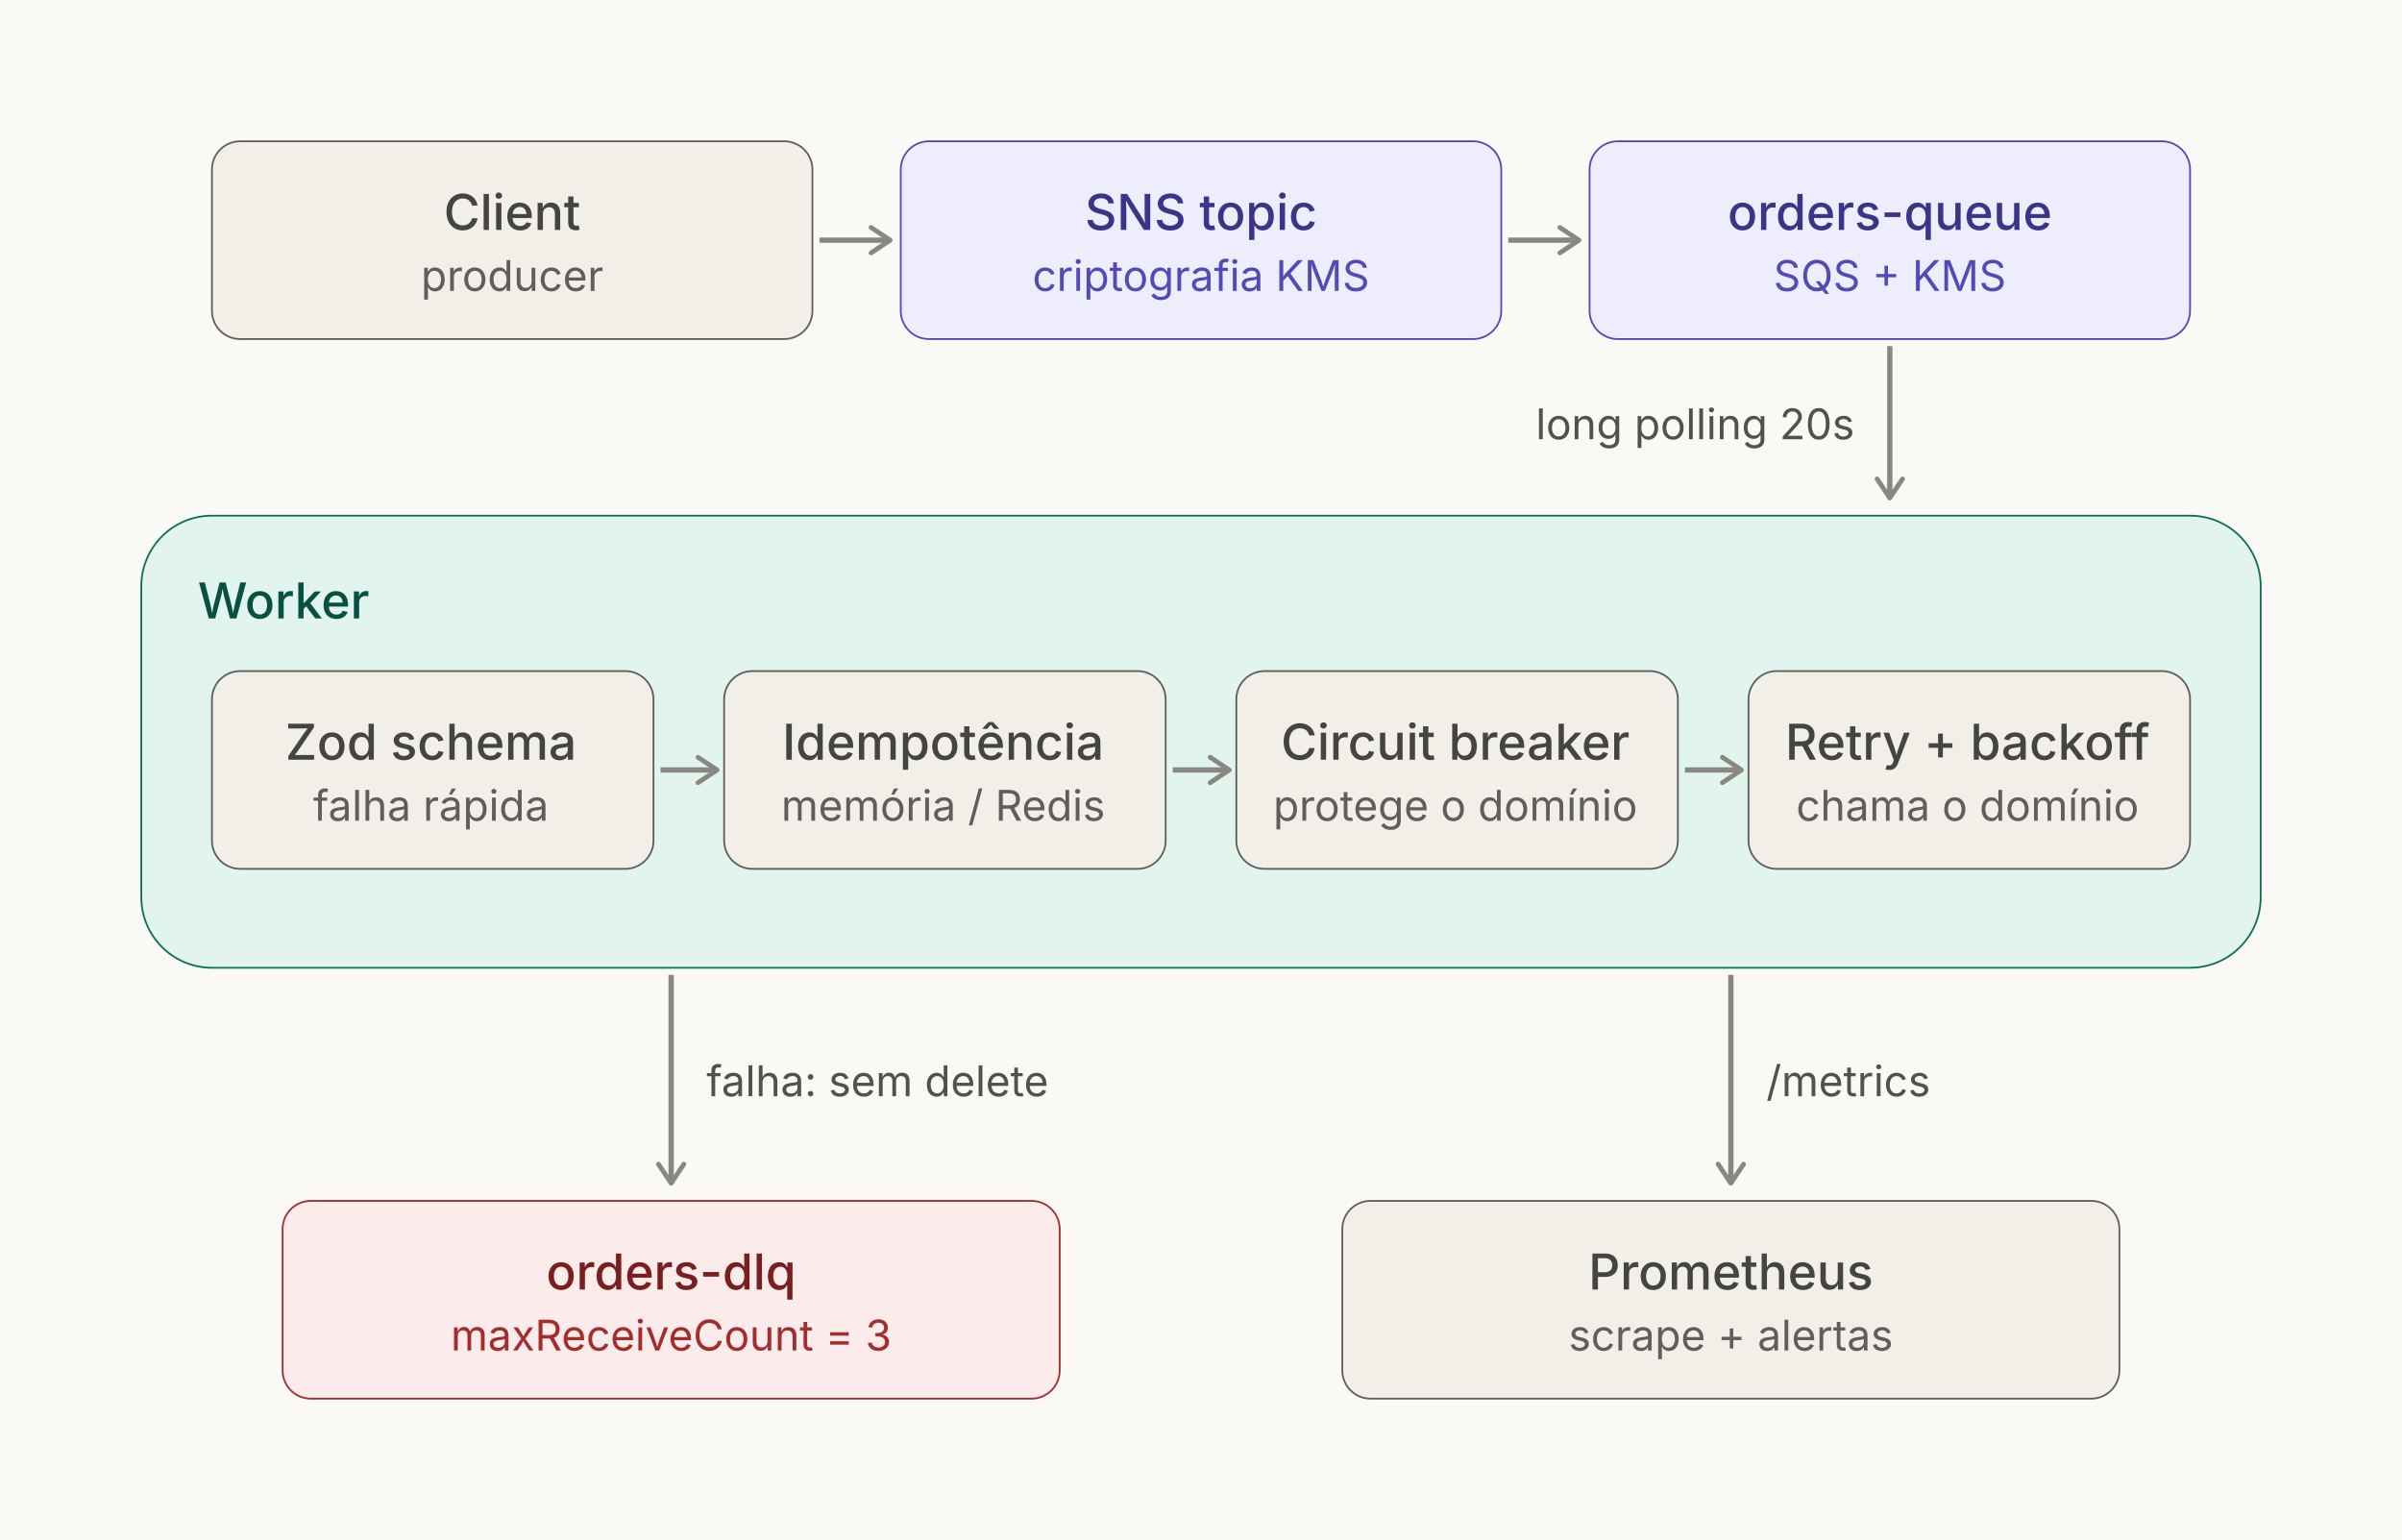
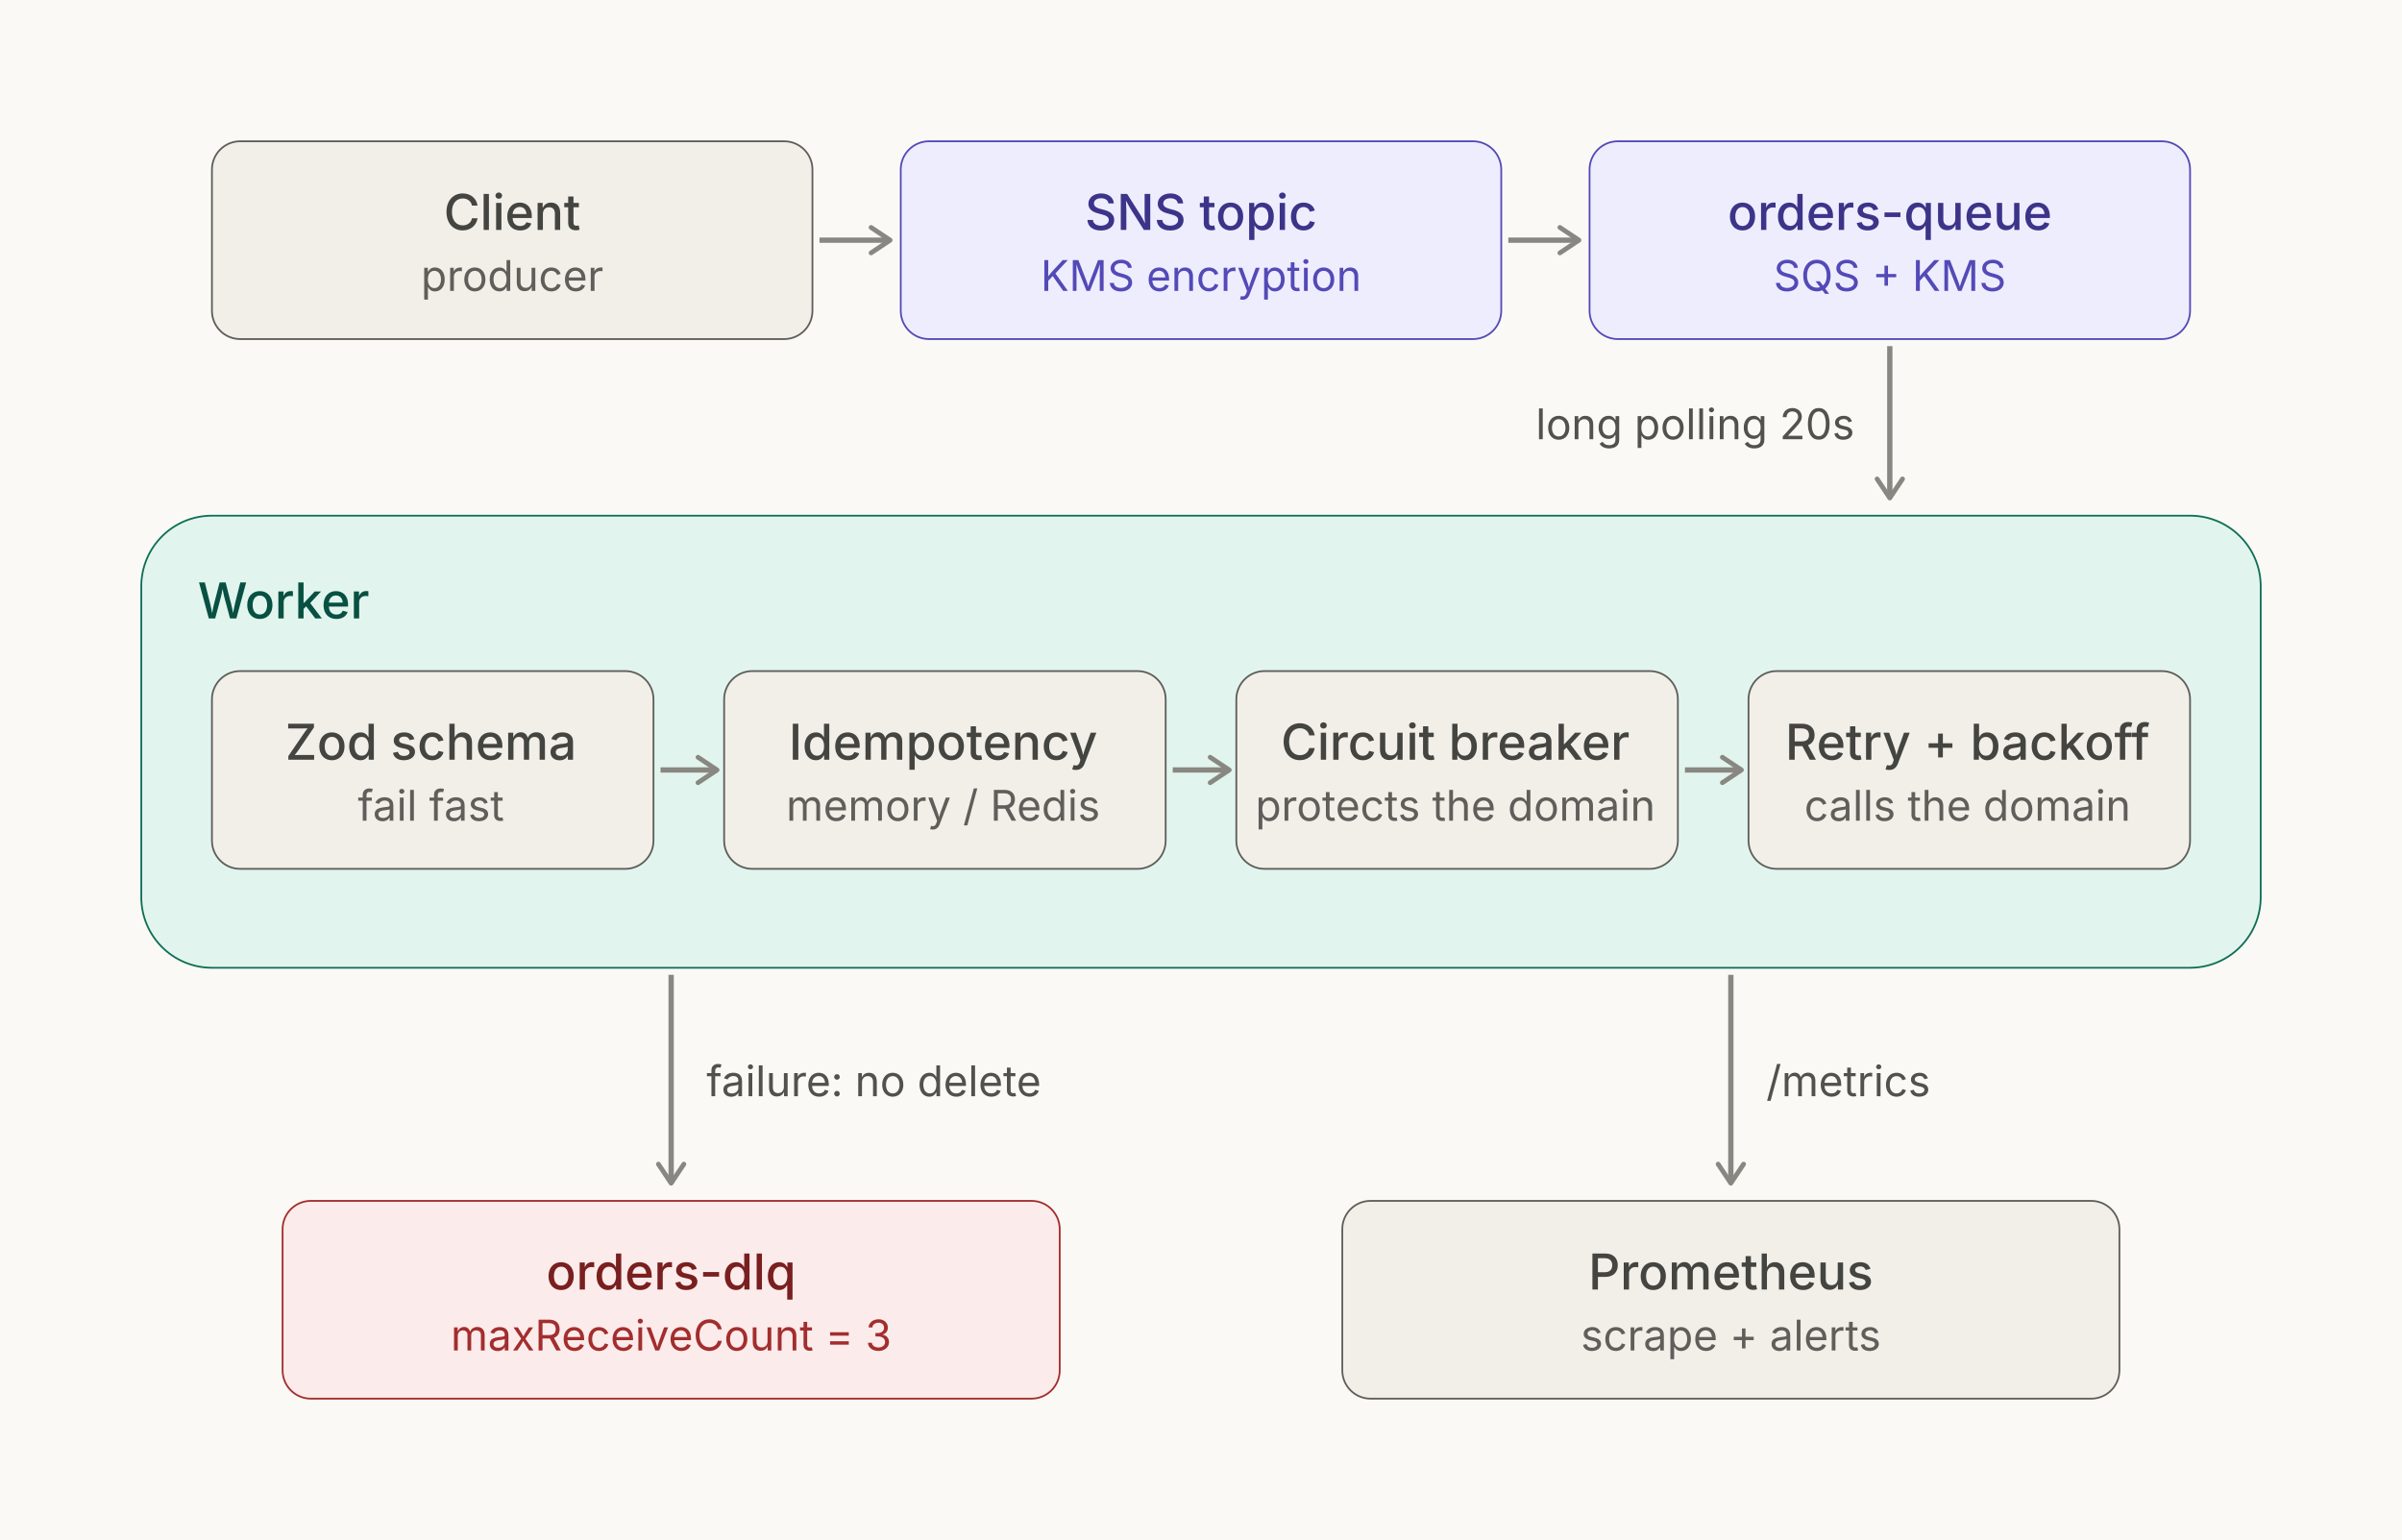
<svg xmlns="http://www.w3.org/2000/svg" width="100%" viewBox="0 0 680 436" role="img" style="">
  <defs>
    <marker id="arrow" viewBox="0 0 10 10" refX="8" refY="5" markerWidth="6" markerHeight="6" orient="auto-start-reverse">
      <path d="M2 1L8 5L2 9" fill="none" stroke="context-stroke" stroke-width="1.5" stroke-linecap="round" stroke-linejoin="round" />
    </marker>
  </defs>
  <rect x="0" y="0" width="680" height="436" fill="rgb(250, 249, 245)" />
  <g style="fill:rgb(0, 0, 0);stroke:none;color:rgb(11, 11, 11);stroke-width:1px;stroke-linecap:butt;stroke-linejoin:miter;opacity:1;font-family:&quot;Anthropic Sans&quot;, -apple-system, BlinkMacSystemFont, &quot;Segoe UI&quot;, sans-serif;font-size:16px;font-weight:400;text-anchor:start;dominant-baseline:auto">
    <rect x="60" y="40" width="170" height="56" rx="8" stroke-width="0.5" style="fill:rgb(241, 239, 232);stroke:rgb(95, 94, 90);color:rgb(11, 11, 11);stroke-width:0.5px;stroke-linecap:butt;stroke-linejoin:miter;opacity:1;font-family:&quot;Anthropic Sans&quot;, -apple-system, BlinkMacSystemFont, &quot;Segoe UI&quot;, sans-serif;font-size:16px;font-weight:400;text-anchor:start;dominant-baseline:auto" />
    <text x="145" y="60" text-anchor="middle" dominant-baseline="central" style="fill:rgb(68, 68, 65);stroke:none;color:rgb(11, 11, 11);stroke-width:1px;stroke-linecap:butt;stroke-linejoin:miter;opacity:1;font-family:&quot;Anthropic Sans&quot;, -apple-system, BlinkMacSystemFont, &quot;Segoe UI&quot;, sans-serif;font-size:14px;font-weight:500;text-anchor:middle;dominant-baseline:central">Client</text>
    <text x="145" y="78" text-anchor="middle" dominant-baseline="central" style="fill:rgb(95, 94, 90);stroke:none;color:rgb(11, 11, 11);stroke-width:1px;stroke-linecap:butt;stroke-linejoin:miter;opacity:1;font-family:&quot;Anthropic Sans&quot;, -apple-system, BlinkMacSystemFont, &quot;Segoe UI&quot;, sans-serif;font-size:12px;font-weight:400;text-anchor:middle;dominant-baseline:central">producer</text>
  </g>
  <g style="fill:rgb(0, 0, 0);stroke:none;color:rgb(11, 11, 11);stroke-width:1px;stroke-linecap:butt;stroke-linejoin:miter;opacity:1;font-family:&quot;Anthropic Sans&quot;, -apple-system, BlinkMacSystemFont, &quot;Segoe UI&quot;, sans-serif;font-size:16px;font-weight:400;text-anchor:start;dominant-baseline:auto">
    <rect x="255" y="40" width="170" height="56" rx="8" stroke-width="0.5" style="fill:rgb(238, 237, 254);stroke:rgb(83, 74, 183);color:rgb(11, 11, 11);stroke-width:0.5px;stroke-linecap:butt;stroke-linejoin:miter;opacity:1;font-family:&quot;Anthropic Sans&quot;, -apple-system, BlinkMacSystemFont, &quot;Segoe UI&quot;, sans-serif;font-size:16px;font-weight:400;text-anchor:start;dominant-baseline:auto" />
    <text x="340" y="60" text-anchor="middle" dominant-baseline="central" style="fill:rgb(60, 52, 137);stroke:none;color:rgb(11, 11, 11);stroke-width:1px;stroke-linecap:butt;stroke-linejoin:miter;opacity:1;font-family:&quot;Anthropic Sans&quot;, -apple-system, BlinkMacSystemFont, &quot;Segoe UI&quot;, sans-serif;font-size:14px;font-weight:500;text-anchor:middle;dominant-baseline:central">SNS topic</text>
-     <text x="340" y="78" text-anchor="middle" dominant-baseline="central" style="fill:rgb(83, 74, 183);stroke:none;color:rgb(11, 11, 11);stroke-width:1px;stroke-linecap:butt;stroke-linejoin:miter;opacity:1;font-family:&quot;Anthropic Sans&quot;, -apple-system, BlinkMacSystemFont, &quot;Segoe UI&quot;, sans-serif;font-size:12px;font-weight:400;text-anchor:middle;dominant-baseline:central">criptografia KMS</text>
+     <text x="340" y="78" text-anchor="middle" dominant-baseline="central" style="fill:rgb(83, 74, 183);stroke:none;color:rgb(11, 11, 11);stroke-width:1px;stroke-linecap:butt;stroke-linejoin:miter;opacity:1;font-family:&quot;Anthropic Sans&quot;, -apple-system, BlinkMacSystemFont, &quot;Segoe UI&quot;, sans-serif;font-size:12px;font-weight:400;text-anchor:middle;dominant-baseline:central">KMS encryption</text>
  </g>
  <g style="fill:rgb(0, 0, 0);stroke:none;color:rgb(11, 11, 11);stroke-width:1px;stroke-linecap:butt;stroke-linejoin:miter;opacity:1;font-family:&quot;Anthropic Sans&quot;, -apple-system, BlinkMacSystemFont, &quot;Segoe UI&quot;, sans-serif;font-size:16px;font-weight:400;text-anchor:start;dominant-baseline:auto">
    <rect x="450" y="40" width="170" height="56" rx="8" stroke-width="0.5" style="fill:rgb(238, 237, 254);stroke:rgb(83, 74, 183);color:rgb(11, 11, 11);stroke-width:0.5px;stroke-linecap:butt;stroke-linejoin:miter;opacity:1;font-family:&quot;Anthropic Sans&quot;, -apple-system, BlinkMacSystemFont, &quot;Segoe UI&quot;, sans-serif;font-size:16px;font-weight:400;text-anchor:start;dominant-baseline:auto" />
    <text x="535" y="60" text-anchor="middle" dominant-baseline="central" style="fill:rgb(60, 52, 137);stroke:none;color:rgb(11, 11, 11);stroke-width:1px;stroke-linecap:butt;stroke-linejoin:miter;opacity:1;font-family:&quot;Anthropic Sans&quot;, -apple-system, BlinkMacSystemFont, &quot;Segoe UI&quot;, sans-serif;font-size:14px;font-weight:500;text-anchor:middle;dominant-baseline:central">orders-queue</text>
    <text x="535" y="78" text-anchor="middle" dominant-baseline="central" style="fill:rgb(83, 74, 183);stroke:none;color:rgb(11, 11, 11);stroke-width:1px;stroke-linecap:butt;stroke-linejoin:miter;opacity:1;font-family:&quot;Anthropic Sans&quot;, -apple-system, BlinkMacSystemFont, &quot;Segoe UI&quot;, sans-serif;font-size:12px;font-weight:400;text-anchor:middle;dominant-baseline:central">SQS + KMS</text>
  </g>
  <line x1="232" y1="68" x2="252" y2="68" marker-end="url(#arrow)" style="fill:none;stroke:rgb(137, 135, 129);color:rgb(11, 11, 11);stroke-width:1.5px;stroke-linecap:butt;stroke-linejoin:miter;opacity:1;font-family:&quot;Anthropic Sans&quot;, -apple-system, BlinkMacSystemFont, &quot;Segoe UI&quot;, sans-serif;font-size:16px;font-weight:400;text-anchor:start;dominant-baseline:auto" />
  <line x1="427" y1="68" x2="447" y2="68" marker-end="url(#arrow)" style="fill:none;stroke:rgb(137, 135, 129);color:rgb(11, 11, 11);stroke-width:1.5px;stroke-linecap:butt;stroke-linejoin:miter;opacity:1;font-family:&quot;Anthropic Sans&quot;, -apple-system, BlinkMacSystemFont, &quot;Segoe UI&quot;, sans-serif;font-size:16px;font-weight:400;text-anchor:start;dominant-baseline:auto" />
  <text x="525" y="120" text-anchor="end" dominant-baseline="central" style="fill:rgb(82, 81, 78);stroke:none;color:rgb(11, 11, 11);stroke-width:1px;stroke-linecap:butt;stroke-linejoin:miter;opacity:1;font-family:&quot;Anthropic Sans&quot;, -apple-system, BlinkMacSystemFont, &quot;Segoe UI&quot;, sans-serif;font-size:12px;font-weight:400;text-anchor:end;dominant-baseline:central">long polling 20s</text>
  <line x1="535" y1="98" x2="535" y2="141" marker-end="url(#arrow)" style="fill:none;stroke:rgb(137, 135, 129);color:rgb(11, 11, 11);stroke-width:1.5px;stroke-linecap:butt;stroke-linejoin:miter;opacity:1;font-family:&quot;Anthropic Sans&quot;, -apple-system, BlinkMacSystemFont, &quot;Segoe UI&quot;, sans-serif;font-size:16px;font-weight:400;text-anchor:start;dominant-baseline:auto" />
  <g style="fill:rgb(0, 0, 0);stroke:none;color:rgb(11, 11, 11);stroke-width:1px;stroke-linecap:butt;stroke-linejoin:miter;opacity:1;font-family:&quot;Anthropic Sans&quot;, -apple-system, BlinkMacSystemFont, &quot;Segoe UI&quot;, sans-serif;font-size:16px;font-weight:400;text-anchor:start;dominant-baseline:auto">
    <rect x="40" y="146" width="600" height="128" rx="20" stroke-width="0.5" style="fill:rgb(225, 245, 238);stroke:rgb(15, 110, 86);color:rgb(11, 11, 11);stroke-width:0.5px;stroke-linecap:butt;stroke-linejoin:miter;opacity:1;font-family:&quot;Anthropic Sans&quot;, -apple-system, BlinkMacSystemFont, &quot;Segoe UI&quot;, sans-serif;font-size:16px;font-weight:400;text-anchor:start;dominant-baseline:auto" />
    <text x="56" y="170" dominant-baseline="central" style="fill:rgb(8, 80, 65);stroke:none;color:rgb(11, 11, 11);stroke-width:1px;stroke-linecap:butt;stroke-linejoin:miter;opacity:1;font-family:&quot;Anthropic Sans&quot;, -apple-system, BlinkMacSystemFont, &quot;Segoe UI&quot;, sans-serif;font-size:14px;font-weight:500;text-anchor:start;dominant-baseline:central">Worker</text>
  </g>
  <g style="fill:rgb(0, 0, 0);stroke:none;color:rgb(11, 11, 11);stroke-width:1px;stroke-linecap:butt;stroke-linejoin:miter;opacity:1;font-family:&quot;Anthropic Sans&quot;, -apple-system, BlinkMacSystemFont, &quot;Segoe UI&quot;, sans-serif;font-size:16px;font-weight:400;text-anchor:start;dominant-baseline:auto">
    <rect x="60" y="190" width="125" height="56" rx="8" stroke-width="0.5" style="fill:rgb(241, 239, 232);stroke:rgb(95, 94, 90);color:rgb(11, 11, 11);stroke-width:0.5px;stroke-linecap:butt;stroke-linejoin:miter;opacity:1;font-family:&quot;Anthropic Sans&quot;, -apple-system, BlinkMacSystemFont, &quot;Segoe UI&quot;, sans-serif;font-size:16px;font-weight:400;text-anchor:start;dominant-baseline:auto" />
    <text x="122" y="210" text-anchor="middle" dominant-baseline="central" style="fill:rgb(68, 68, 65);stroke:none;color:rgb(11, 11, 11);stroke-width:1px;stroke-linecap:butt;stroke-linejoin:miter;opacity:1;font-family:&quot;Anthropic Sans&quot;, -apple-system, BlinkMacSystemFont, &quot;Segoe UI&quot;, sans-serif;font-size:14px;font-weight:500;text-anchor:middle;dominant-baseline:central">Zod schema</text>
-     <text x="122" y="228" text-anchor="middle" dominant-baseline="central" style="fill:rgb(95, 94, 90);stroke:none;color:rgb(11, 11, 11);stroke-width:1px;stroke-linecap:butt;stroke-linejoin:miter;opacity:1;font-family:&quot;Anthropic Sans&quot;, -apple-system, BlinkMacSystemFont, &quot;Segoe UI&quot;, sans-serif;font-size:12px;font-weight:400;text-anchor:middle;dominant-baseline:central">falha rápida</text>
+     <text x="122" y="228" text-anchor="middle" dominant-baseline="central" style="fill:rgb(95, 94, 90);stroke:none;color:rgb(11, 11, 11);stroke-width:1px;stroke-linecap:butt;stroke-linejoin:miter;opacity:1;font-family:&quot;Anthropic Sans&quot;, -apple-system, BlinkMacSystemFont, &quot;Segoe UI&quot;, sans-serif;font-size:12px;font-weight:400;text-anchor:middle;dominant-baseline:central">fail fast</text>
  </g>
  <g style="fill:rgb(0, 0, 0);stroke:none;color:rgb(11, 11, 11);stroke-width:1px;stroke-linecap:butt;stroke-linejoin:miter;opacity:1;font-family:&quot;Anthropic Sans&quot;, -apple-system, BlinkMacSystemFont, &quot;Segoe UI&quot;, sans-serif;font-size:16px;font-weight:400;text-anchor:start;dominant-baseline:auto">
    <rect x="205" y="190" width="125" height="56" rx="8" stroke-width="0.5" style="fill:rgb(241, 239, 232);stroke:rgb(95, 94, 90);color:rgb(11, 11, 11);stroke-width:0.5px;stroke-linecap:butt;stroke-linejoin:miter;opacity:1;font-family:&quot;Anthropic Sans&quot;, -apple-system, BlinkMacSystemFont, &quot;Segoe UI&quot;, sans-serif;font-size:16px;font-weight:400;text-anchor:start;dominant-baseline:auto" />
-     <text x="267" y="210" text-anchor="middle" dominant-baseline="central" style="fill:rgb(68, 68, 65);stroke:none;color:rgb(11, 11, 11);stroke-width:1px;stroke-linecap:butt;stroke-linejoin:miter;opacity:1;font-family:&quot;Anthropic Sans&quot;, -apple-system, BlinkMacSystemFont, &quot;Segoe UI&quot;, sans-serif;font-size:14px;font-weight:500;text-anchor:middle;dominant-baseline:central">Idempotência</text>
-     <text x="267" y="228" text-anchor="middle" dominant-baseline="central" style="fill:rgb(95, 94, 90);stroke:none;color:rgb(11, 11, 11);stroke-width:1px;stroke-linecap:butt;stroke-linejoin:miter;opacity:1;font-family:&quot;Anthropic Sans&quot;, -apple-system, BlinkMacSystemFont, &quot;Segoe UI&quot;, sans-serif;font-size:12px;font-weight:400;text-anchor:middle;dominant-baseline:central">memória / Redis</text>
+     <text x="267" y="210" text-anchor="middle" dominant-baseline="central" style="fill:rgb(68, 68, 65);stroke:none;color:rgb(11, 11, 11);stroke-width:1px;stroke-linecap:butt;stroke-linejoin:miter;opacity:1;font-family:&quot;Anthropic Sans&quot;, -apple-system, BlinkMacSystemFont, &quot;Segoe UI&quot;, sans-serif;font-size:14px;font-weight:500;text-anchor:middle;dominant-baseline:central">Idempotency</text>
+     <text x="267" y="228" text-anchor="middle" dominant-baseline="central" style="fill:rgb(95, 94, 90);stroke:none;color:rgb(11, 11, 11);stroke-width:1px;stroke-linecap:butt;stroke-linejoin:miter;opacity:1;font-family:&quot;Anthropic Sans&quot;, -apple-system, BlinkMacSystemFont, &quot;Segoe UI&quot;, sans-serif;font-size:12px;font-weight:400;text-anchor:middle;dominant-baseline:central">memory / Redis</text>
  </g>
  <g style="fill:rgb(0, 0, 0);stroke:none;color:rgb(11, 11, 11);stroke-width:1px;stroke-linecap:butt;stroke-linejoin:miter;opacity:1;font-family:&quot;Anthropic Sans&quot;, -apple-system, BlinkMacSystemFont, &quot;Segoe UI&quot;, sans-serif;font-size:16px;font-weight:400;text-anchor:start;dominant-baseline:auto">
    <rect x="350" y="190" width="125" height="56" rx="8" stroke-width="0.5" style="fill:rgb(241, 239, 232);stroke:rgb(95, 94, 90);color:rgb(11, 11, 11);stroke-width:0.5px;stroke-linecap:butt;stroke-linejoin:miter;opacity:1;font-family:&quot;Anthropic Sans&quot;, -apple-system, BlinkMacSystemFont, &quot;Segoe UI&quot;, sans-serif;font-size:16px;font-weight:400;text-anchor:start;dominant-baseline:auto" />
    <text x="412" y="210" text-anchor="middle" dominant-baseline="central" style="fill:rgb(68, 68, 65);stroke:none;color:rgb(11, 11, 11);stroke-width:1px;stroke-linecap:butt;stroke-linejoin:miter;opacity:1;font-family:&quot;Anthropic Sans&quot;, -apple-system, BlinkMacSystemFont, &quot;Segoe UI&quot;, sans-serif;font-size:14px;font-weight:500;text-anchor:middle;dominant-baseline:central">Circuit breaker</text>
-     <text x="412" y="228" text-anchor="middle" dominant-baseline="central" style="fill:rgb(95, 94, 90);stroke:none;color:rgb(11, 11, 11);stroke-width:1px;stroke-linecap:butt;stroke-linejoin:miter;opacity:1;font-family:&quot;Anthropic Sans&quot;, -apple-system, BlinkMacSystemFont, &quot;Segoe UI&quot;, sans-serif;font-size:12px;font-weight:400;text-anchor:middle;dominant-baseline:central">protege o domínio</text>
+     <text x="412" y="228" text-anchor="middle" dominant-baseline="central" style="fill:rgb(95, 94, 90);stroke:none;color:rgb(11, 11, 11);stroke-width:1px;stroke-linecap:butt;stroke-linejoin:miter;opacity:1;font-family:&quot;Anthropic Sans&quot;, -apple-system, BlinkMacSystemFont, &quot;Segoe UI&quot;, sans-serif;font-size:12px;font-weight:400;text-anchor:middle;dominant-baseline:central">protects the domain</text>
  </g>
  <g style="fill:rgb(0, 0, 0);stroke:none;color:rgb(11, 11, 11);stroke-width:1px;stroke-linecap:butt;stroke-linejoin:miter;opacity:1;font-family:&quot;Anthropic Sans&quot;, -apple-system, BlinkMacSystemFont, &quot;Segoe UI&quot;, sans-serif;font-size:16px;font-weight:400;text-anchor:start;dominant-baseline:auto">
    <rect x="495" y="190" width="125" height="56" rx="8" stroke-width="0.5" style="fill:rgb(241, 239, 232);stroke:rgb(95, 94, 90);color:rgb(11, 11, 11);stroke-width:0.5px;stroke-linecap:butt;stroke-linejoin:miter;opacity:1;font-family:&quot;Anthropic Sans&quot;, -apple-system, BlinkMacSystemFont, &quot;Segoe UI&quot;, sans-serif;font-size:16px;font-weight:400;text-anchor:start;dominant-baseline:auto" />
    <text x="557" y="210" text-anchor="middle" dominant-baseline="central" style="fill:rgb(68, 68, 65);stroke:none;color:rgb(11, 11, 11);stroke-width:1px;stroke-linecap:butt;stroke-linejoin:miter;opacity:1;font-family:&quot;Anthropic Sans&quot;, -apple-system, BlinkMacSystemFont, &quot;Segoe UI&quot;, sans-serif;font-size:14px;font-weight:500;text-anchor:middle;dominant-baseline:central">Retry + backoff</text>
-     <text x="557" y="228" text-anchor="middle" dominant-baseline="central" style="fill:rgb(95, 94, 90);stroke:none;color:rgb(11, 11, 11);stroke-width:1px;stroke-linecap:butt;stroke-linejoin:miter;opacity:1;font-family:&quot;Anthropic Sans&quot;, -apple-system, BlinkMacSystemFont, &quot;Segoe UI&quot;, sans-serif;font-size:12px;font-weight:400;text-anchor:middle;dominant-baseline:central">chama o domínio</text>
+     <text x="557" y="228" text-anchor="middle" dominant-baseline="central" style="fill:rgb(95, 94, 90);stroke:none;color:rgb(11, 11, 11);stroke-width:1px;stroke-linecap:butt;stroke-linejoin:miter;opacity:1;font-family:&quot;Anthropic Sans&quot;, -apple-system, BlinkMacSystemFont, &quot;Segoe UI&quot;, sans-serif;font-size:12px;font-weight:400;text-anchor:middle;dominant-baseline:central">calls the domain</text>
  </g>
  <line x1="187" y1="218" x2="203" y2="218" marker-end="url(#arrow)" style="fill:none;stroke:rgb(137, 135, 129);color:rgb(11, 11, 11);stroke-width:1.5px;stroke-linecap:butt;stroke-linejoin:miter;opacity:1;font-family:&quot;Anthropic Sans&quot;, -apple-system, BlinkMacSystemFont, &quot;Segoe UI&quot;, sans-serif;font-size:16px;font-weight:400;text-anchor:start;dominant-baseline:auto" />
  <line x1="332" y1="218" x2="348" y2="218" marker-end="url(#arrow)" style="fill:none;stroke:rgb(137, 135, 129);color:rgb(11, 11, 11);stroke-width:1.5px;stroke-linecap:butt;stroke-linejoin:miter;opacity:1;font-family:&quot;Anthropic Sans&quot;, -apple-system, BlinkMacSystemFont, &quot;Segoe UI&quot;, sans-serif;font-size:16px;font-weight:400;text-anchor:start;dominant-baseline:auto" />
  <line x1="477" y1="218" x2="493" y2="218" marker-end="url(#arrow)" style="fill:none;stroke:rgb(137, 135, 129);color:rgb(11, 11, 11);stroke-width:1.5px;stroke-linecap:butt;stroke-linejoin:miter;opacity:1;font-family:&quot;Anthropic Sans&quot;, -apple-system, BlinkMacSystemFont, &quot;Segoe UI&quot;, sans-serif;font-size:16px;font-weight:400;text-anchor:start;dominant-baseline:auto" />
-   <text x="200" y="306" dominant-baseline="central" style="fill:rgb(82, 81, 78);stroke:none;color:rgb(11, 11, 11);stroke-width:1px;stroke-linecap:butt;stroke-linejoin:miter;opacity:1;font-family:&quot;Anthropic Sans&quot;, -apple-system, BlinkMacSystemFont, &quot;Segoe UI&quot;, sans-serif;font-size:12px;font-weight:400;text-anchor:start;dominant-baseline:central">falha: sem delete</text>
+   <text x="200" y="306" dominant-baseline="central" style="fill:rgb(82, 81, 78);stroke:none;color:rgb(11, 11, 11);stroke-width:1px;stroke-linecap:butt;stroke-linejoin:miter;opacity:1;font-family:&quot;Anthropic Sans&quot;, -apple-system, BlinkMacSystemFont, &quot;Segoe UI&quot;, sans-serif;font-size:12px;font-weight:400;text-anchor:start;dominant-baseline:central">failure: no delete</text>
  <line x1="190" y1="276" x2="190" y2="335" marker-end="url(#arrow)" style="fill:none;stroke:rgb(137, 135, 129);color:rgb(11, 11, 11);stroke-width:1.5px;stroke-linecap:butt;stroke-linejoin:miter;opacity:1;font-family:&quot;Anthropic Sans&quot;, -apple-system, BlinkMacSystemFont, &quot;Segoe UI&quot;, sans-serif;font-size:16px;font-weight:400;text-anchor:start;dominant-baseline:auto" />
  <text x="500" y="306" dominant-baseline="central" style="fill:rgb(82, 81, 78);stroke:none;color:rgb(11, 11, 11);stroke-width:1px;stroke-linecap:butt;stroke-linejoin:miter;opacity:1;font-family:&quot;Anthropic Sans&quot;, -apple-system, BlinkMacSystemFont, &quot;Segoe UI&quot;, sans-serif;font-size:12px;font-weight:400;text-anchor:start;dominant-baseline:central">/metrics</text>
  <line x1="490" y1="276" x2="490" y2="335" marker-end="url(#arrow)" style="fill:none;stroke:rgb(137, 135, 129);color:rgb(11, 11, 11);stroke-width:1.5px;stroke-linecap:butt;stroke-linejoin:miter;opacity:1;font-family:&quot;Anthropic Sans&quot;, -apple-system, BlinkMacSystemFont, &quot;Segoe UI&quot;, sans-serif;font-size:16px;font-weight:400;text-anchor:start;dominant-baseline:auto" />
  <g style="fill:rgb(0, 0, 0);stroke:none;color:rgb(11, 11, 11);stroke-width:1px;stroke-linecap:butt;stroke-linejoin:miter;opacity:1;font-family:&quot;Anthropic Sans&quot;, -apple-system, BlinkMacSystemFont, &quot;Segoe UI&quot;, sans-serif;font-size:16px;font-weight:400;text-anchor:start;dominant-baseline:auto">
    <rect x="80" y="340" width="220" height="56" rx="8" stroke-width="0.5" style="fill:rgb(252, 235, 235);stroke:rgb(163, 45, 45);color:rgb(11, 11, 11);stroke-width:0.5px;stroke-linecap:butt;stroke-linejoin:miter;opacity:1;font-family:&quot;Anthropic Sans&quot;, -apple-system, BlinkMacSystemFont, &quot;Segoe UI&quot;, sans-serif;font-size:16px;font-weight:400;text-anchor:start;dominant-baseline:auto" />
    <text x="190" y="360" text-anchor="middle" dominant-baseline="central" style="fill:rgb(121, 31, 31);stroke:none;color:rgb(11, 11, 11);stroke-width:1px;stroke-linecap:butt;stroke-linejoin:miter;opacity:1;font-family:&quot;Anthropic Sans&quot;, -apple-system, BlinkMacSystemFont, &quot;Segoe UI&quot;, sans-serif;font-size:14px;font-weight:500;text-anchor:middle;dominant-baseline:central">orders-dlq</text>
    <text x="190" y="378" text-anchor="middle" dominant-baseline="central" style="fill:rgb(163, 45, 45);stroke:none;color:rgb(11, 11, 11);stroke-width:1px;stroke-linecap:butt;stroke-linejoin:miter;opacity:1;font-family:&quot;Anthropic Sans&quot;, -apple-system, BlinkMacSystemFont, &quot;Segoe UI&quot;, sans-serif;font-size:12px;font-weight:400;text-anchor:middle;dominant-baseline:central">maxReceiveCount = 3</text>
  </g>
  <g style="fill:rgb(0, 0, 0);stroke:none;color:rgb(11, 11, 11);stroke-width:1px;stroke-linecap:butt;stroke-linejoin:miter;opacity:1;font-family:&quot;Anthropic Sans&quot;, -apple-system, BlinkMacSystemFont, &quot;Segoe UI&quot;, sans-serif;font-size:16px;font-weight:400;text-anchor:start;dominant-baseline:auto">
    <rect x="380" y="340" width="220" height="56" rx="8" stroke-width="0.5" style="fill:rgb(241, 239, 232);stroke:rgb(95, 94, 90);color:rgb(11, 11, 11);stroke-width:0.5px;stroke-linecap:butt;stroke-linejoin:miter;opacity:1;font-family:&quot;Anthropic Sans&quot;, -apple-system, BlinkMacSystemFont, &quot;Segoe UI&quot;, sans-serif;font-size:16px;font-weight:400;text-anchor:start;dominant-baseline:auto" />
    <text x="490" y="360" text-anchor="middle" dominant-baseline="central" style="fill:rgb(68, 68, 65);stroke:none;color:rgb(11, 11, 11);stroke-width:1px;stroke-linecap:butt;stroke-linejoin:miter;opacity:1;font-family:&quot;Anthropic Sans&quot;, -apple-system, BlinkMacSystemFont, &quot;Segoe UI&quot;, sans-serif;font-size:14px;font-weight:500;text-anchor:middle;dominant-baseline:central">Prometheus</text>
-     <text x="490" y="378" text-anchor="middle" dominant-baseline="central" style="fill:rgb(95, 94, 90);stroke:none;color:rgb(11, 11, 11);stroke-width:1px;stroke-linecap:butt;stroke-linejoin:miter;opacity:1;font-family:&quot;Anthropic Sans&quot;, -apple-system, BlinkMacSystemFont, &quot;Segoe UI&quot;, sans-serif;font-size:12px;font-weight:400;text-anchor:middle;dominant-baseline:central">scrape + alertas</text>
+     <text x="490" y="378" text-anchor="middle" dominant-baseline="central" style="fill:rgb(95, 94, 90);stroke:none;color:rgb(11, 11, 11);stroke-width:1px;stroke-linecap:butt;stroke-linejoin:miter;opacity:1;font-family:&quot;Anthropic Sans&quot;, -apple-system, BlinkMacSystemFont, &quot;Segoe UI&quot;, sans-serif;font-size:12px;font-weight:400;text-anchor:middle;dominant-baseline:central">scrape + alerts</text>
  </g>
</svg>
